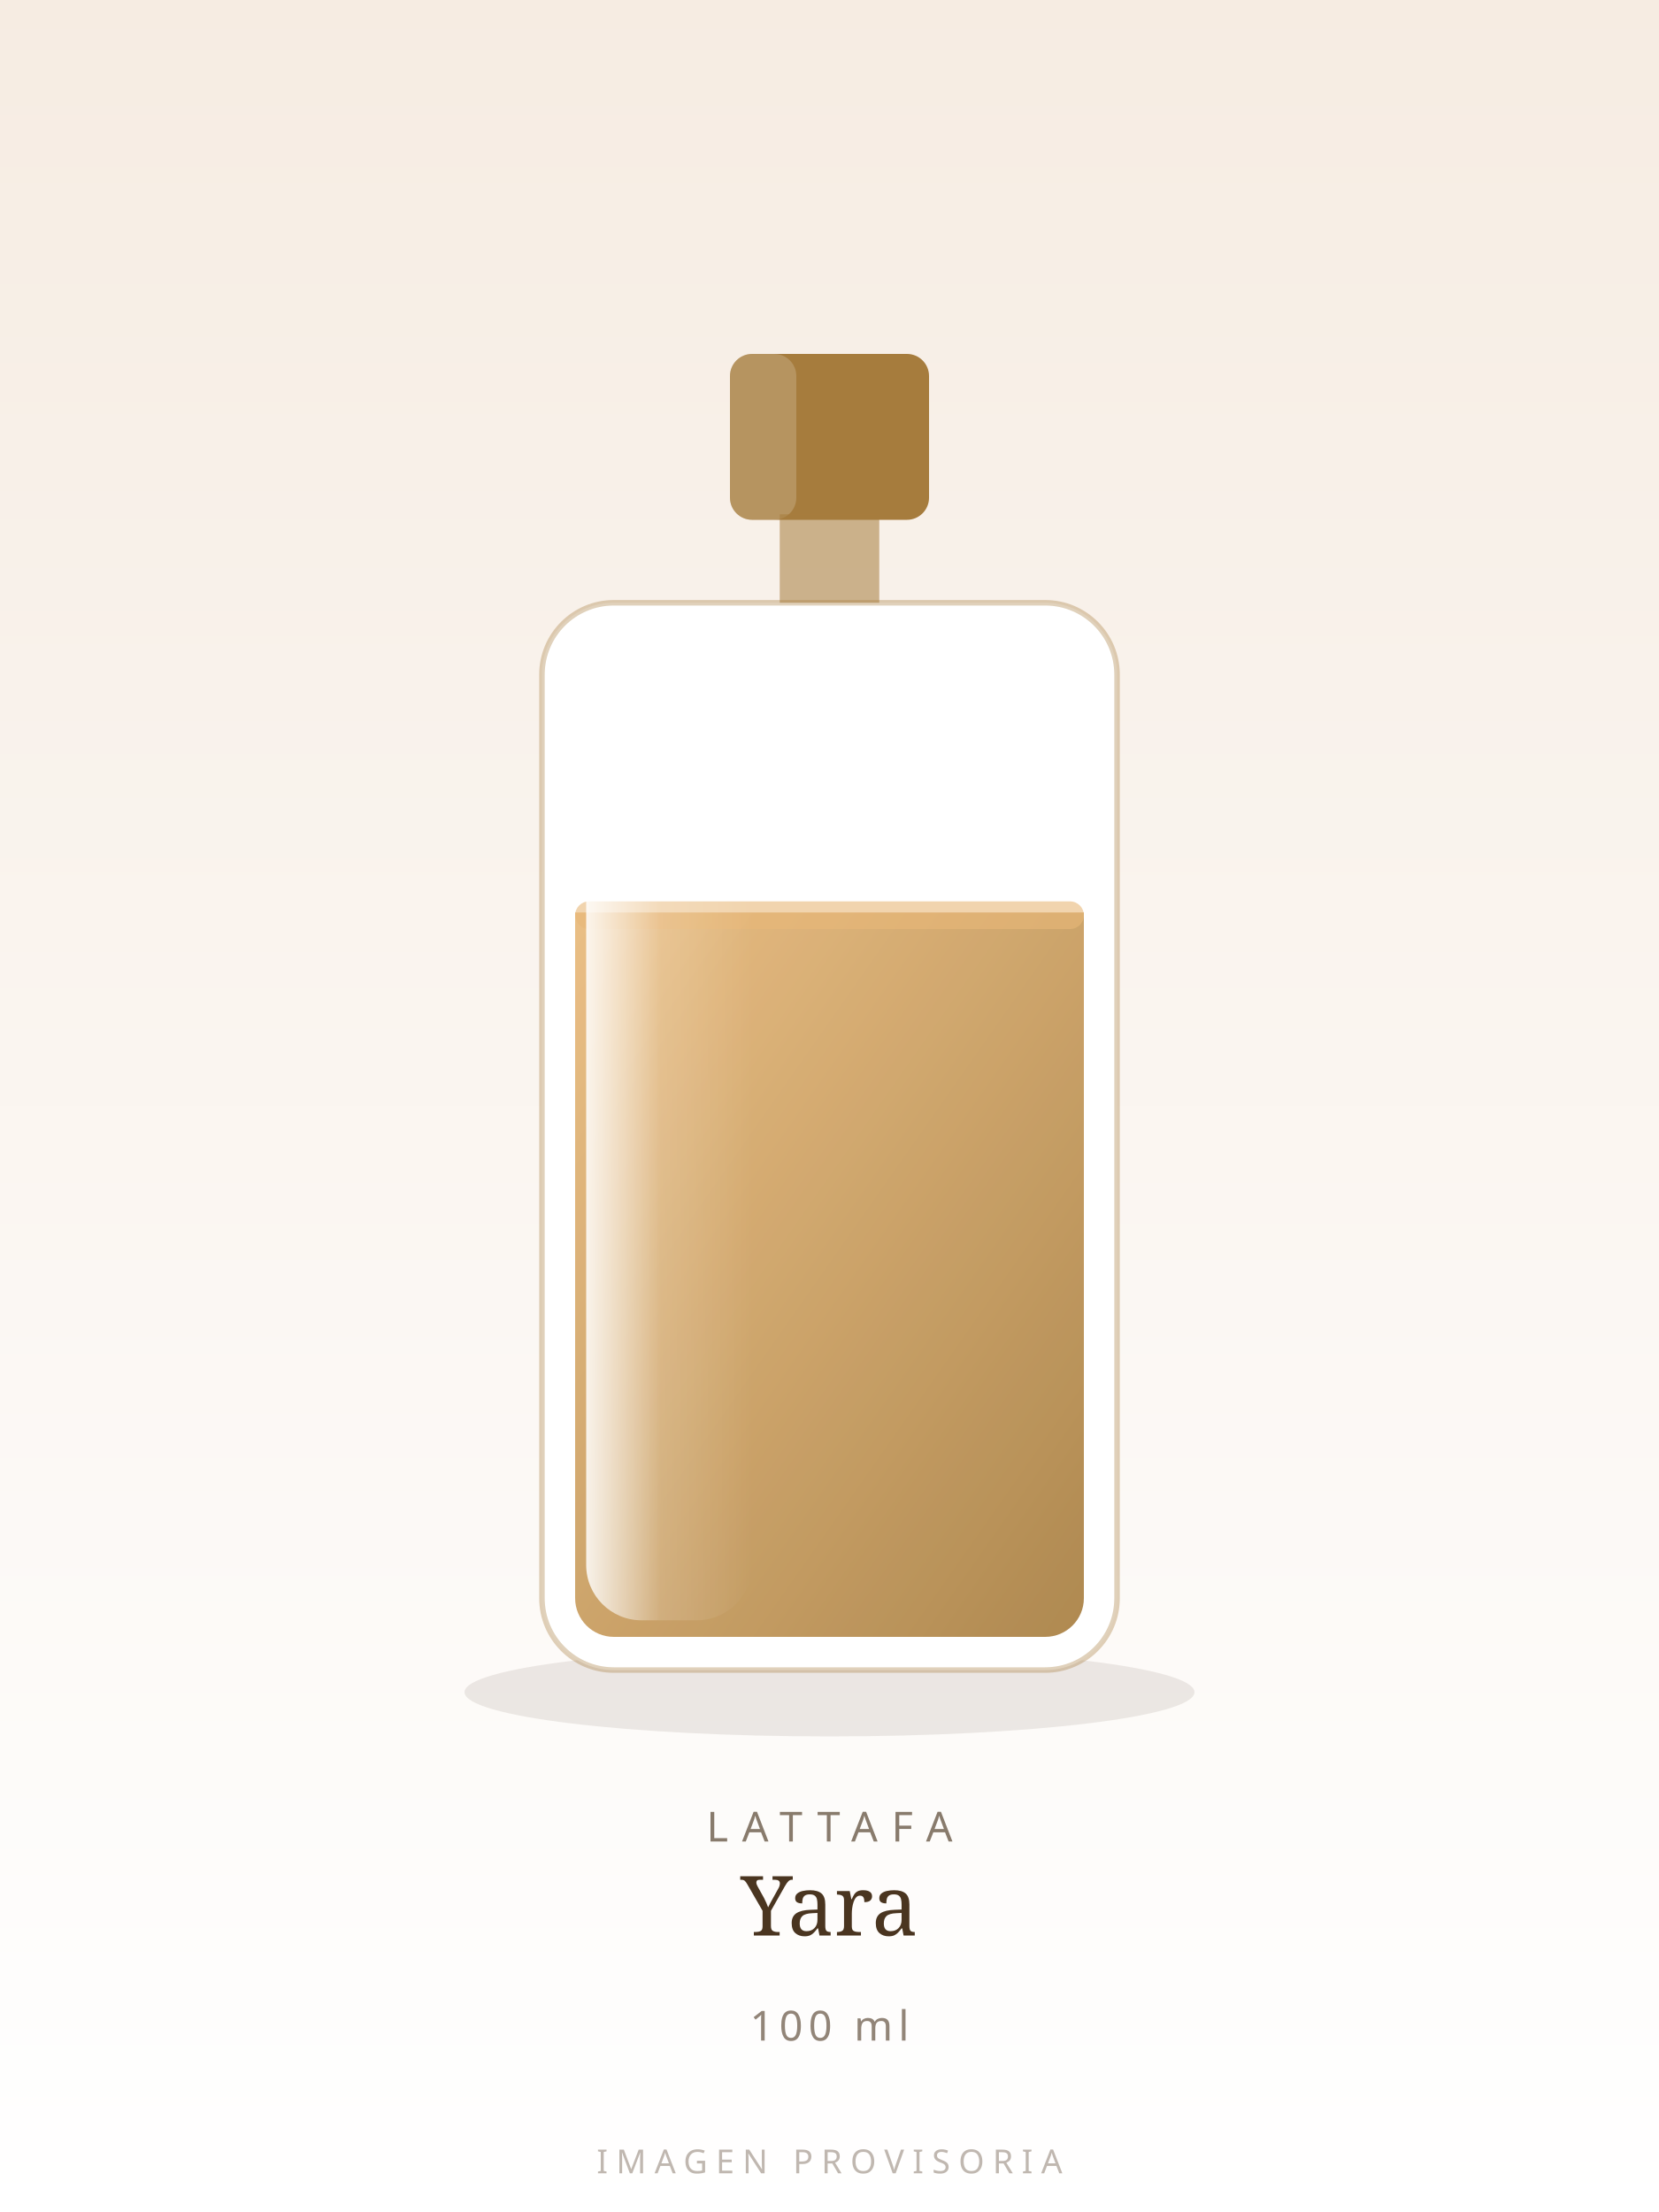
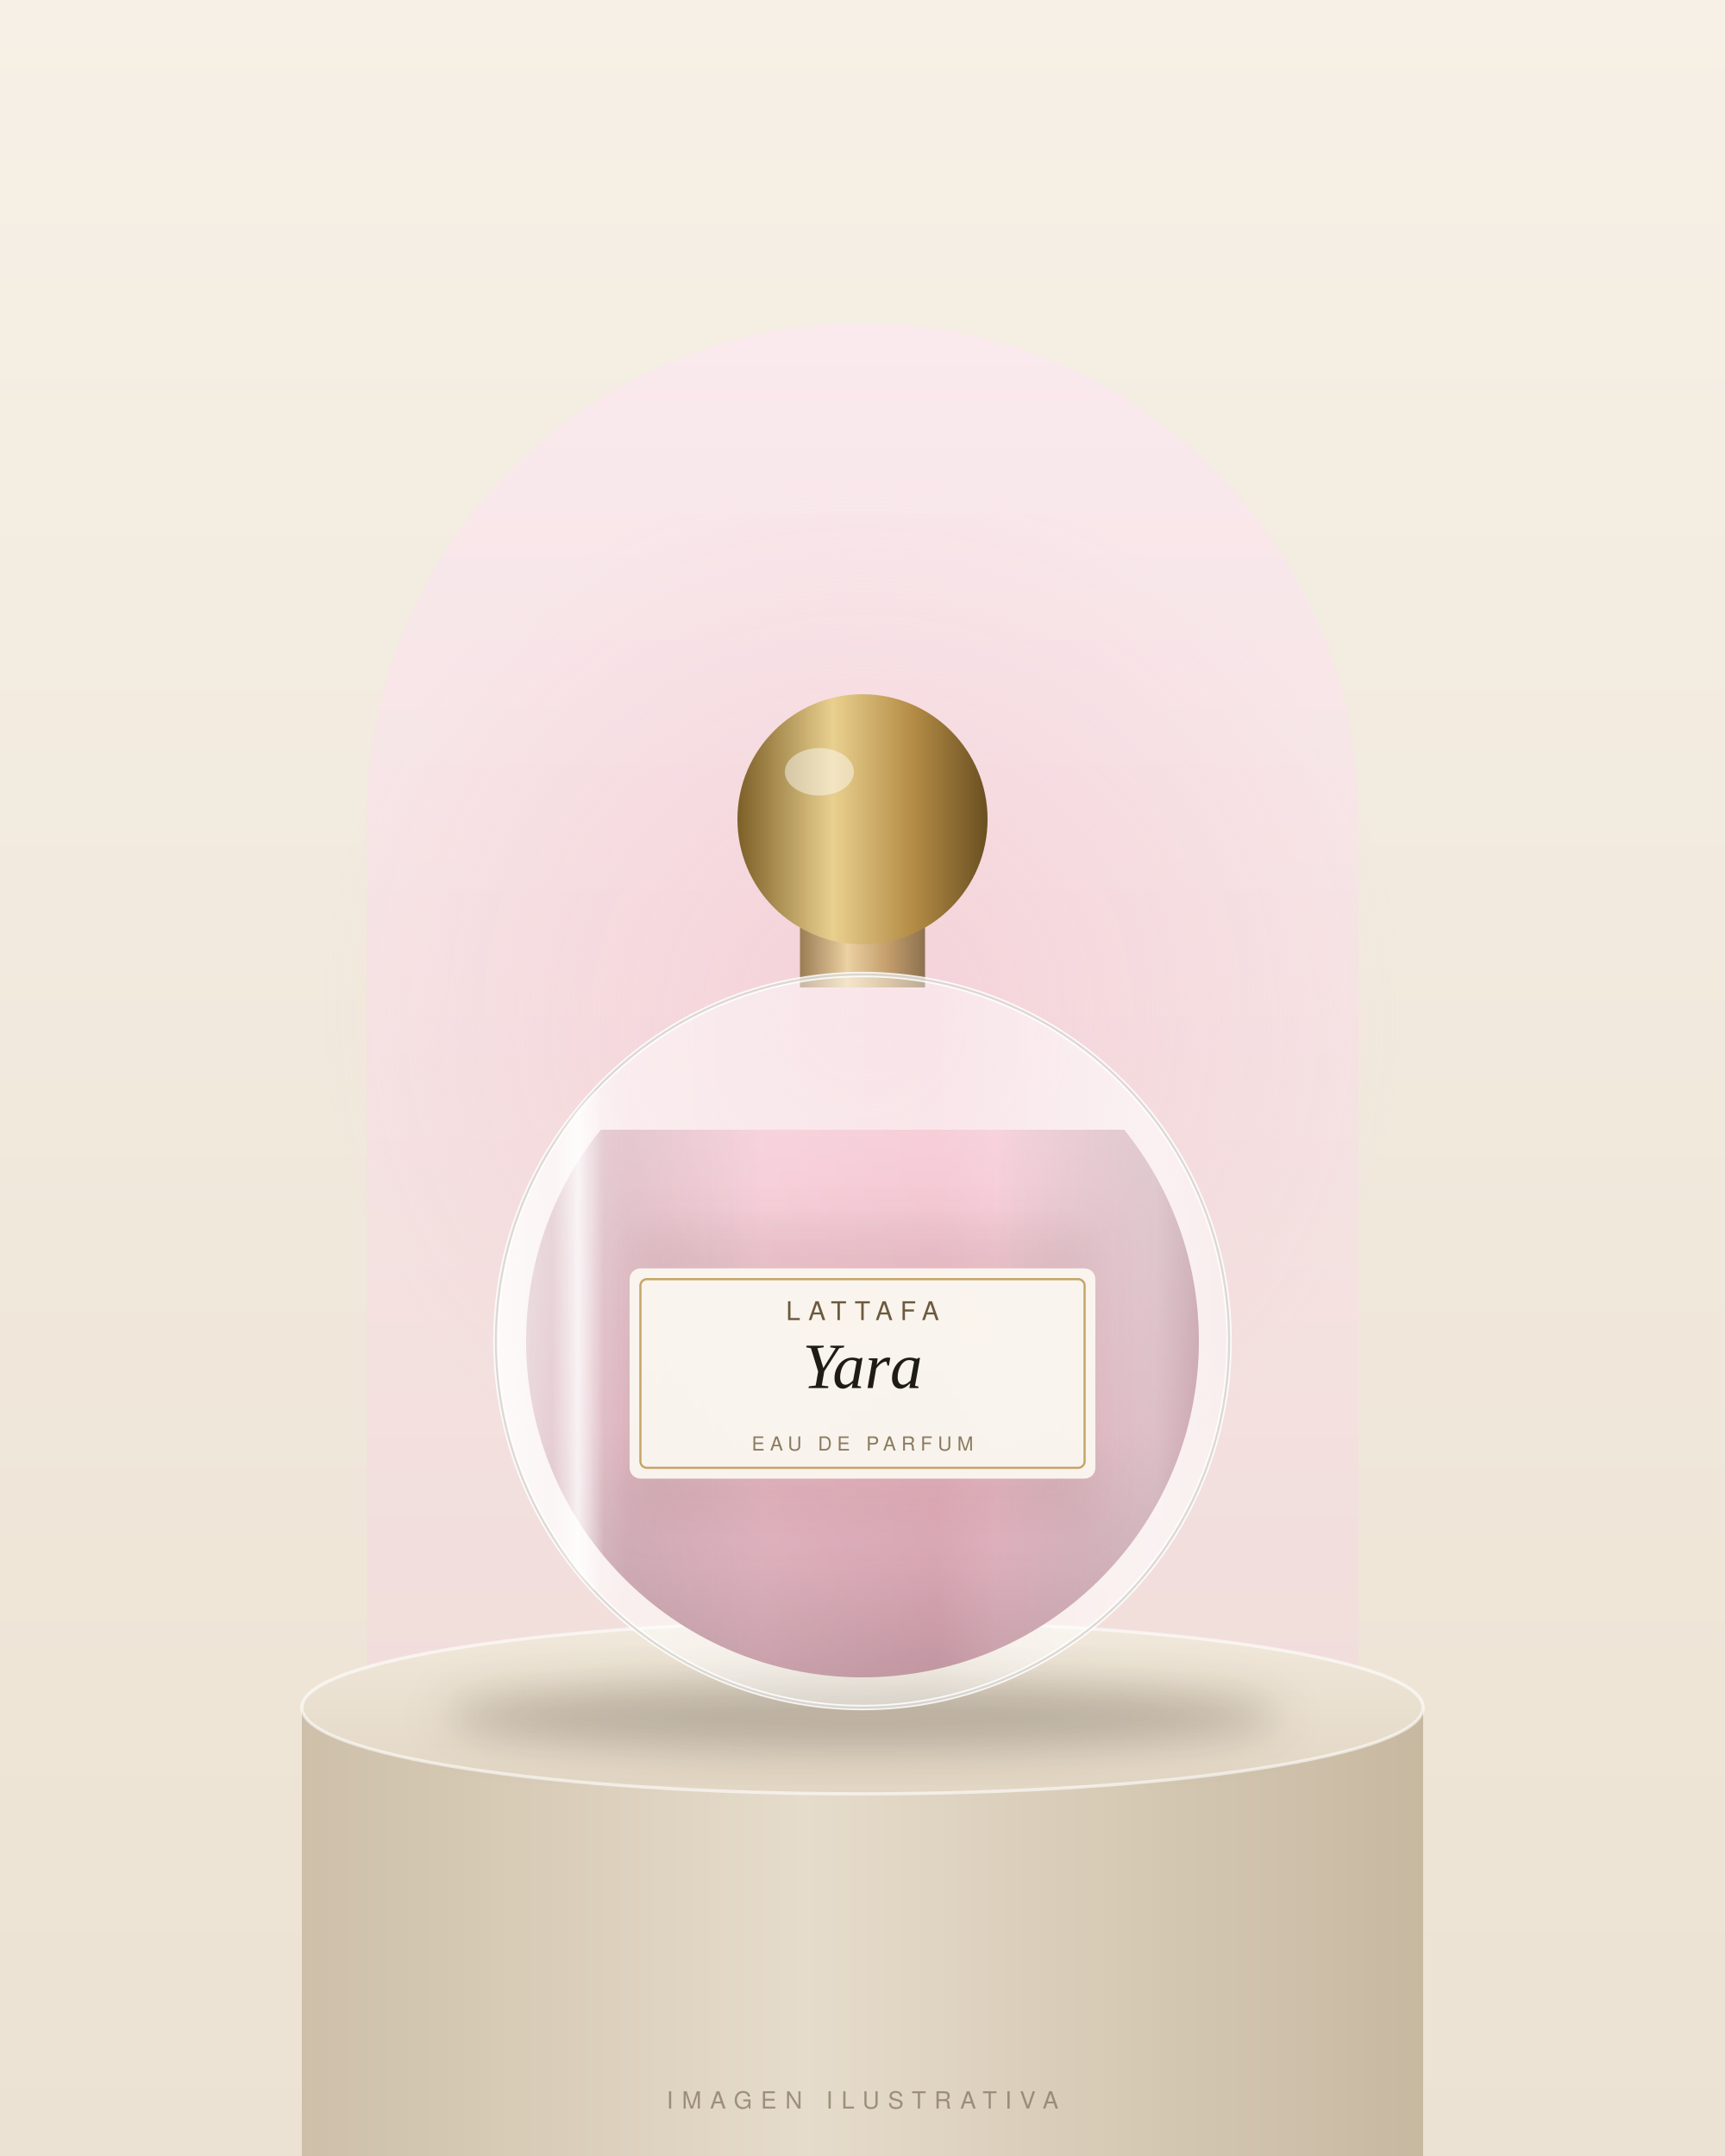
- <svg xmlns="http://www.w3.org/2000/svg" viewBox="0 0 600 800" width="600" height="800" role="img" aria-label="Lattafa Yara">
+ <svg xmlns="http://www.w3.org/2000/svg" viewBox="0 0 800 1000" width="800" height="1000" role="img" aria-label="Lattafa Yara">
  <defs>
    <linearGradient id="fondo" x1="0" y1="0" x2="0" y2="1">
-       <stop offset="0%" stop-color="#f6ece2" />
-       <stop offset="100%" stop-color="#ffffff" />
+       <stop offset="0" stop-color="#f6f0e6" />
+       <stop offset="1" stop-color="#ece2d3" />
    </linearGradient>
-     <linearGradient id="liquido" x1="0" y1="0" x2="1" y2="1">
-       <stop offset="0%" stop-color="#e8b878" />
-       <stop offset="100%" stop-color="#a67c3d" />
+     <linearGradient id="arco" x1="0" y1="0" x2="0" y2="1">
+       <stop offset="0" stop-color="#fae9ed" />
+       <stop offset="1" stop-color="#f1dedb" />
+     </linearGradient>
+     <radialGradient id="halo" cx="0.5" cy="0.5" r="0.5">
+       <stop offset="0" stop-color="#f3c2cf" stop-opacity="0.55" />
+       <stop offset="1" stop-color="#f3c2cf" stop-opacity="0" />
+     </radialGradient>
+     <linearGradient id="podioCuerpo" x1="0" y1="0" x2="1" y2="0">
+       <stop offset="0" stop-color="#cdbfa8" />
+       <stop offset="0.45" stop-color="#e6dccb" />
+       <stop offset="1" stop-color="#c7b8a0" />
+     </linearGradient>
+     <linearGradient id="podioTapa" x1="0" y1="0" x2="0" y2="1">
+       <stop offset="0" stop-color="#f1e9dc" />
+       <stop offset="1" stop-color="#e2d6c3" />
+     </linearGradient>
+     <linearGradient id="liquido" x1="0" y1="0" x2="0" y2="1">
+       <stop offset="0" stop-color="#f5cad5" />
+       <stop offset="0.55" stop-color="#f0b3c3" />
+       <stop offset="1" stop-color="#bb8c98" />
+     </linearGradient>
+     <linearGradient id="liquidoLado" x1="0" y1="0" x2="1" y2="0">
+       <stop offset="0" stop-color="#000" stop-opacity="0.18" />
+       <stop offset="0.35" stop-color="#000" stop-opacity="0" />
+       <stop offset="0.7" stop-color="#000" stop-opacity="0" />
+       <stop offset="1" stop-color="#000" stop-opacity="0.22" />
+     </linearGradient>
+     <linearGradient id="vidrio" x1="0" y1="0" x2="1" y2="0">
+       <stop offset="0" stop-color="#ffffff" stop-opacity="0.75" />
+       <stop offset="0.18" stop-color="#ffffff" stop-opacity="0.25" />
+       <stop offset="0.6" stop-color="#ffffff" stop-opacity="0.08" />
+       <stop offset="0.9" stop-color="#ffffff" stop-opacity="0.4" />
+       <stop offset="1" stop-color="#ffffff" stop-opacity="0.15" />
    </linearGradient>
    <linearGradient id="brillo" x1="0" y1="0" x2="1" y2="0">
-       <stop offset="0%" stop-color="#ffffff" stop-opacity="0.85" />
-       <stop offset="45%" stop-color="#ffffff" stop-opacity="0.15" />
-       <stop offset="100%" stop-color="#ffffff" stop-opacity="0" />
+       <stop offset="0" stop-color="#ffffff" stop-opacity="0" />
+       <stop offset="0.5" stop-color="#ffffff" stop-opacity="0.85" />
+       <stop offset="1" stop-color="#ffffff" stop-opacity="0" />
    </linearGradient>
+     <linearGradient id="tapa" x1="0" y1="0" x2="1" y2="0">
+       <stop offset="0" stop-color="#7d5f27" />
+       <stop offset="0.38" stop-color="#e9d08f" />
+       <stop offset="0.7" stop-color="#b48c46" />
+       <stop offset="1" stop-color="#6a5021" />
+     </linearGradient>
+     <linearGradient id="caja" x1="0" y1="0" x2="1" y2="0">
+       <stop offset="0" stop-color="#141414" />
+       <stop offset="0.5" stop-color="#2c2a27" />
+       <stop offset="1" stop-color="#0d0d0d" />
+     </linearGradient>
+     <filter id="sombra" x="-50%" y="-50%" width="200%" height="200%">
+       <feGaussianBlur stdDeviation="10" />
+     </filter>
+     <filter id="sombraSuave" x="-50%" y="-50%" width="200%" height="200%">
+       <feGaussianBlur stdDeviation="22" />
+     </filter>
  </defs>
-   <rect width="600" height="800" fill="url(#fondo)" />
-   <ellipse cx="300" cy="612" rx="132" ry="16" fill="#4a3520" opacity="0.10" />
-   <rect x="264" y="128" width="72" height="60" rx="8" fill="#a67c3d" />
-   <rect x="264" y="128" width="24" height="60" rx="8" fill="#ffffff" opacity="0.18" />
-   <rect x="282" y="186" width="36" height="34" fill="#a67c3d" opacity="0.55" />
-   <rect x="196" y="218" width="208" height="386" rx="26" fill="#ffffff" />
-   <rect x="196" y="218" width="208" height="386" rx="26" fill="none" stroke="#a67c3d" stroke-opacity="0.35" stroke-width="2" />
-   <path d="M 208 330 L 392 330 L 392 578 A 14 14 0 0 1 378 592 L 222 592 A 14 14 0 0 1 208 578 Z" fill="url(#liquido)" opacity="0.9" />
-   <rect x="208" y="326" width="184" height="10" rx="5" fill="#e8b878" opacity="0.6" />
-   <rect x="212" y="236" width="60" height="350" rx="20" fill="url(#brillo)" />
-   <text x="300" y="666" text-anchor="middle" font-family="system-ui, sans-serif" font-size="15" letter-spacing="5" fill="#4a3520" opacity="0.65">LATTAFA</text>
-   <text x="300" y="700" text-anchor="middle" font-family="Georgia, serif" font-size="30" fill="#4a3520">Yara</text>
-   <text x="300" y="738" text-anchor="middle" font-family="system-ui, sans-serif" font-size="15" letter-spacing="2" fill="#4a3520" opacity="0.6">100 ml</text>
-   <text x="300" y="786" text-anchor="middle" font-family="system-ui, sans-serif" font-size="12" letter-spacing="3" fill="#4a3520" opacity="0.35">IMAGEN PROVISORIA</text>
+   <rect width="800" height="1000" fill="url(#fondo)" />
+   <path d="M170 792 L170 380 A230 230 0 0 1 630 380 L630 792 Z" fill="url(#arco)" />
+   <ellipse cx="400" cy="470" rx="250" ry="250" fill="url(#halo)" />
+   <rect x="140" y="792" width="520" height="208" fill="url(#podioCuerpo)" />
+   <ellipse cx="400" cy="792" rx="260" ry="40" fill="url(#podioTapa)" />
+   <ellipse cx="400" cy="792" rx="260" ry="40" fill="none" stroke="#fff" stroke-opacity="0.6" stroke-width="1.5" />
+   <ellipse cx="400" cy="796" rx="194" ry="16" fill="#3b2f1f" opacity="0.28" filter="url(#sombra)" />
+   <rect x="371" y="428" width="58" height="30" fill="url(#tapa)" opacity="0.75" />
+   <circle cx="400" cy="380" r="58" fill="url(#tapa)" />
+   <ellipse cx="380" cy="358" rx="16" ry="11" fill="#ffffff" opacity="0.45" />
+   <clipPath id="c1">
+     <path d="M230 622 A170 170 0 1 1 570 622 A170 170 0 1 1 230 622 Z" />
+   </clipPath>
+   <path d="M230 622 A170 170 0 1 1 570 622 A170 170 0 1 1 230 622 Z" fill="#ffffff" fill-opacity="0.35" />
+   <path d="M278.625 524 A156 156 0 1 0 521.375 524 Z" fill="url(#liquido)" />
+   <path d="M278.625 524 A156 156 0 1 0 521.375 524 Z" fill="url(#liquidoLado)" />
+   <g clip-path="url(#c1)">
+     <path d="M230 622 A170 170 0 1 1 570 622 A170 170 0 1 1 230 622 Z" fill="url(#vidrio)" />
+   </g>
+   <path d="M230 622 A170 170 0 1 1 570 622 A170 170 0 1 1 230 622 Z" fill="none" stroke="#ffffff" stroke-opacity="0.85" stroke-width="2.5" />
+   <path d="M230 622 A170 170 0 1 1 570 622 A170 170 0 1 1 230 622 Z" fill="none" stroke="#4a3d2b" stroke-opacity="0.18" stroke-width="1" />
+   <g clip-path="url(#c1)">
+     <rect x="256" y="502" width="24" height="238" rx="12" fill="url(#brillo)" opacity="0.9" />
+   </g>
+   <rect x="292" y="568" width="216" height="138" rx="6" fill="#3b2f1f" opacity="0.08" filter="url(#sombra)" />
+   <g>
+     <rect x="292" y="588.3" width="216" height="97.5" rx="5" fill="#fbf7f0" fill-opacity="0.94" />
+     <rect x="297" y="593.3" width="206" height="87.5" rx="3" fill="none" stroke="#c5a467" stroke-width="1" />
+     <text x="400" y="612.3" text-anchor="middle" font-family="Jost, 'Segoe UI', Helvetica, Arial, sans-serif" font-size="12" letter-spacing="3.5" fill="#6b5a3e">LATTAFA</text>
+     <text x="400" y="643.8" text-anchor="middle" font-family="'Cormorant Garamond', Georgia, 'Times New Roman', serif" font-style="italic" font-size="30.0" fill="#1f1c18">Yara</text>
+     <text x="400" y="672.8" text-anchor="middle" font-family="Jost, 'Segoe UI', Helvetica, Arial, sans-serif" font-size="9" letter-spacing="2.5" fill="#8a7a5e">EAU DE PARFUM</text>
+   </g>
+   <text x="400" y="978" text-anchor="middle" font-family="Jost, 'Segoe UI', Helvetica, Arial, sans-serif" font-size="11" letter-spacing="4" fill="#7d705c" opacity="0.7">IMAGEN ILUSTRATIVA</text>
</svg>
